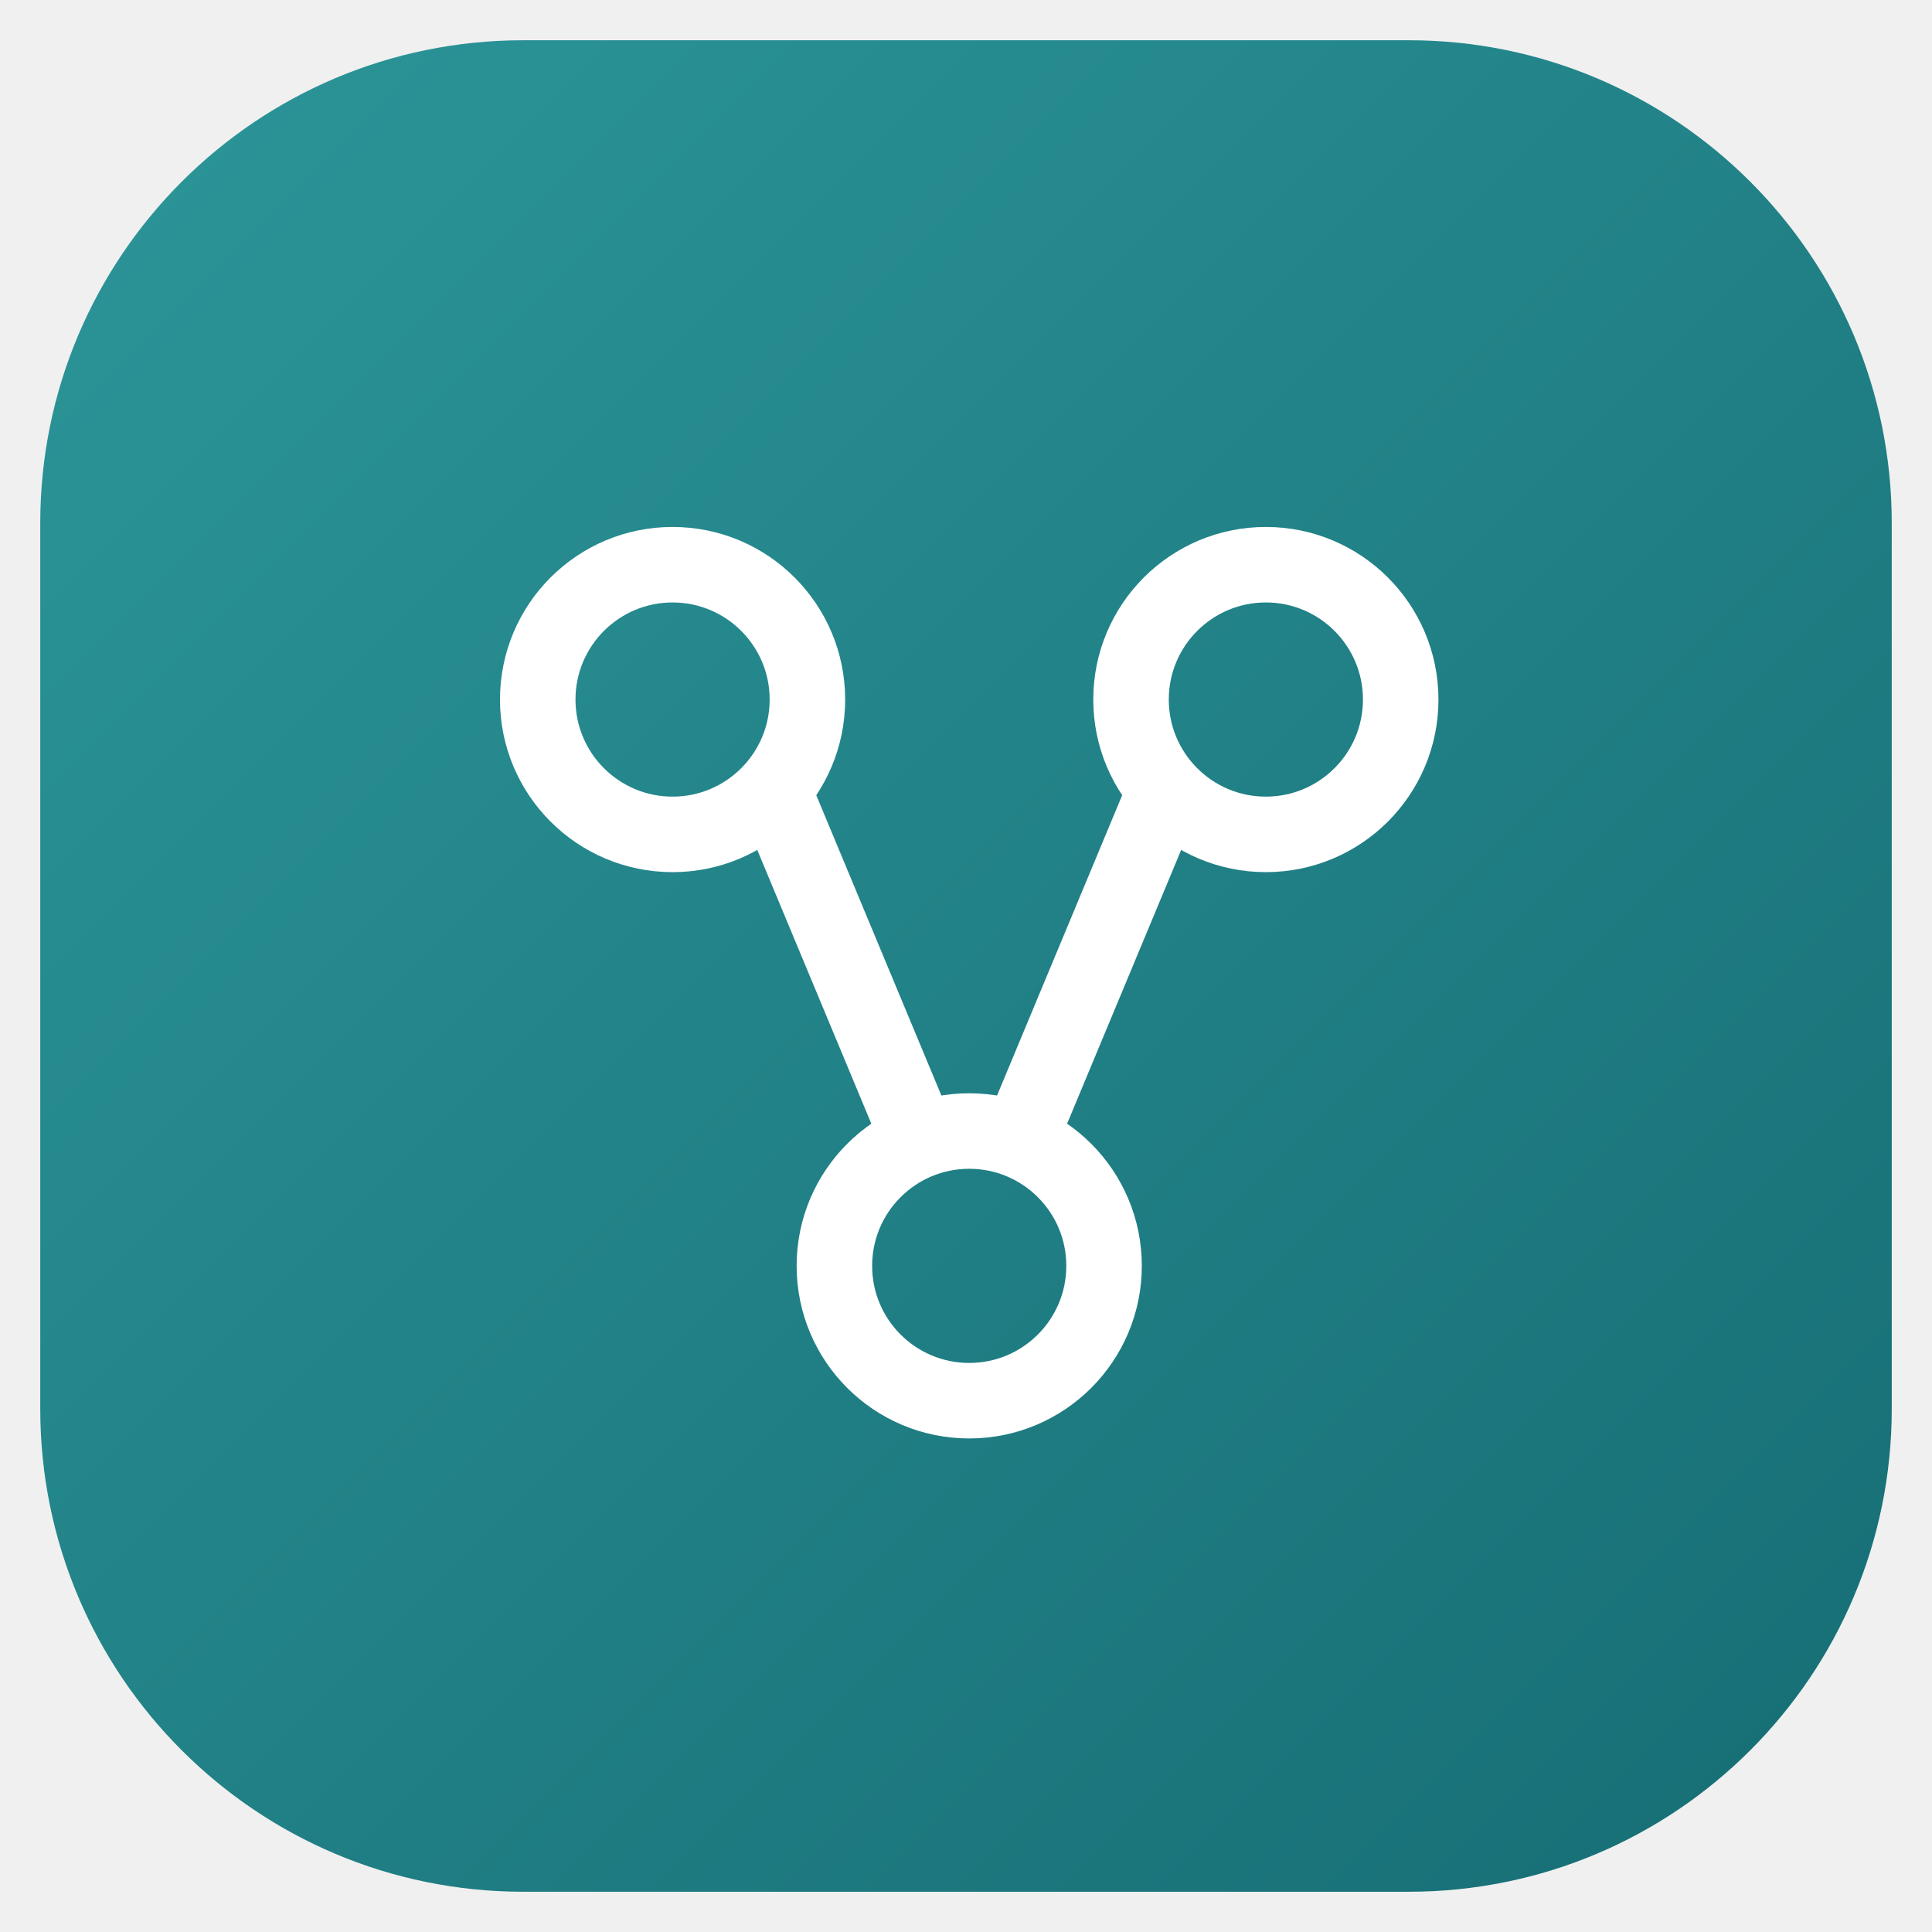
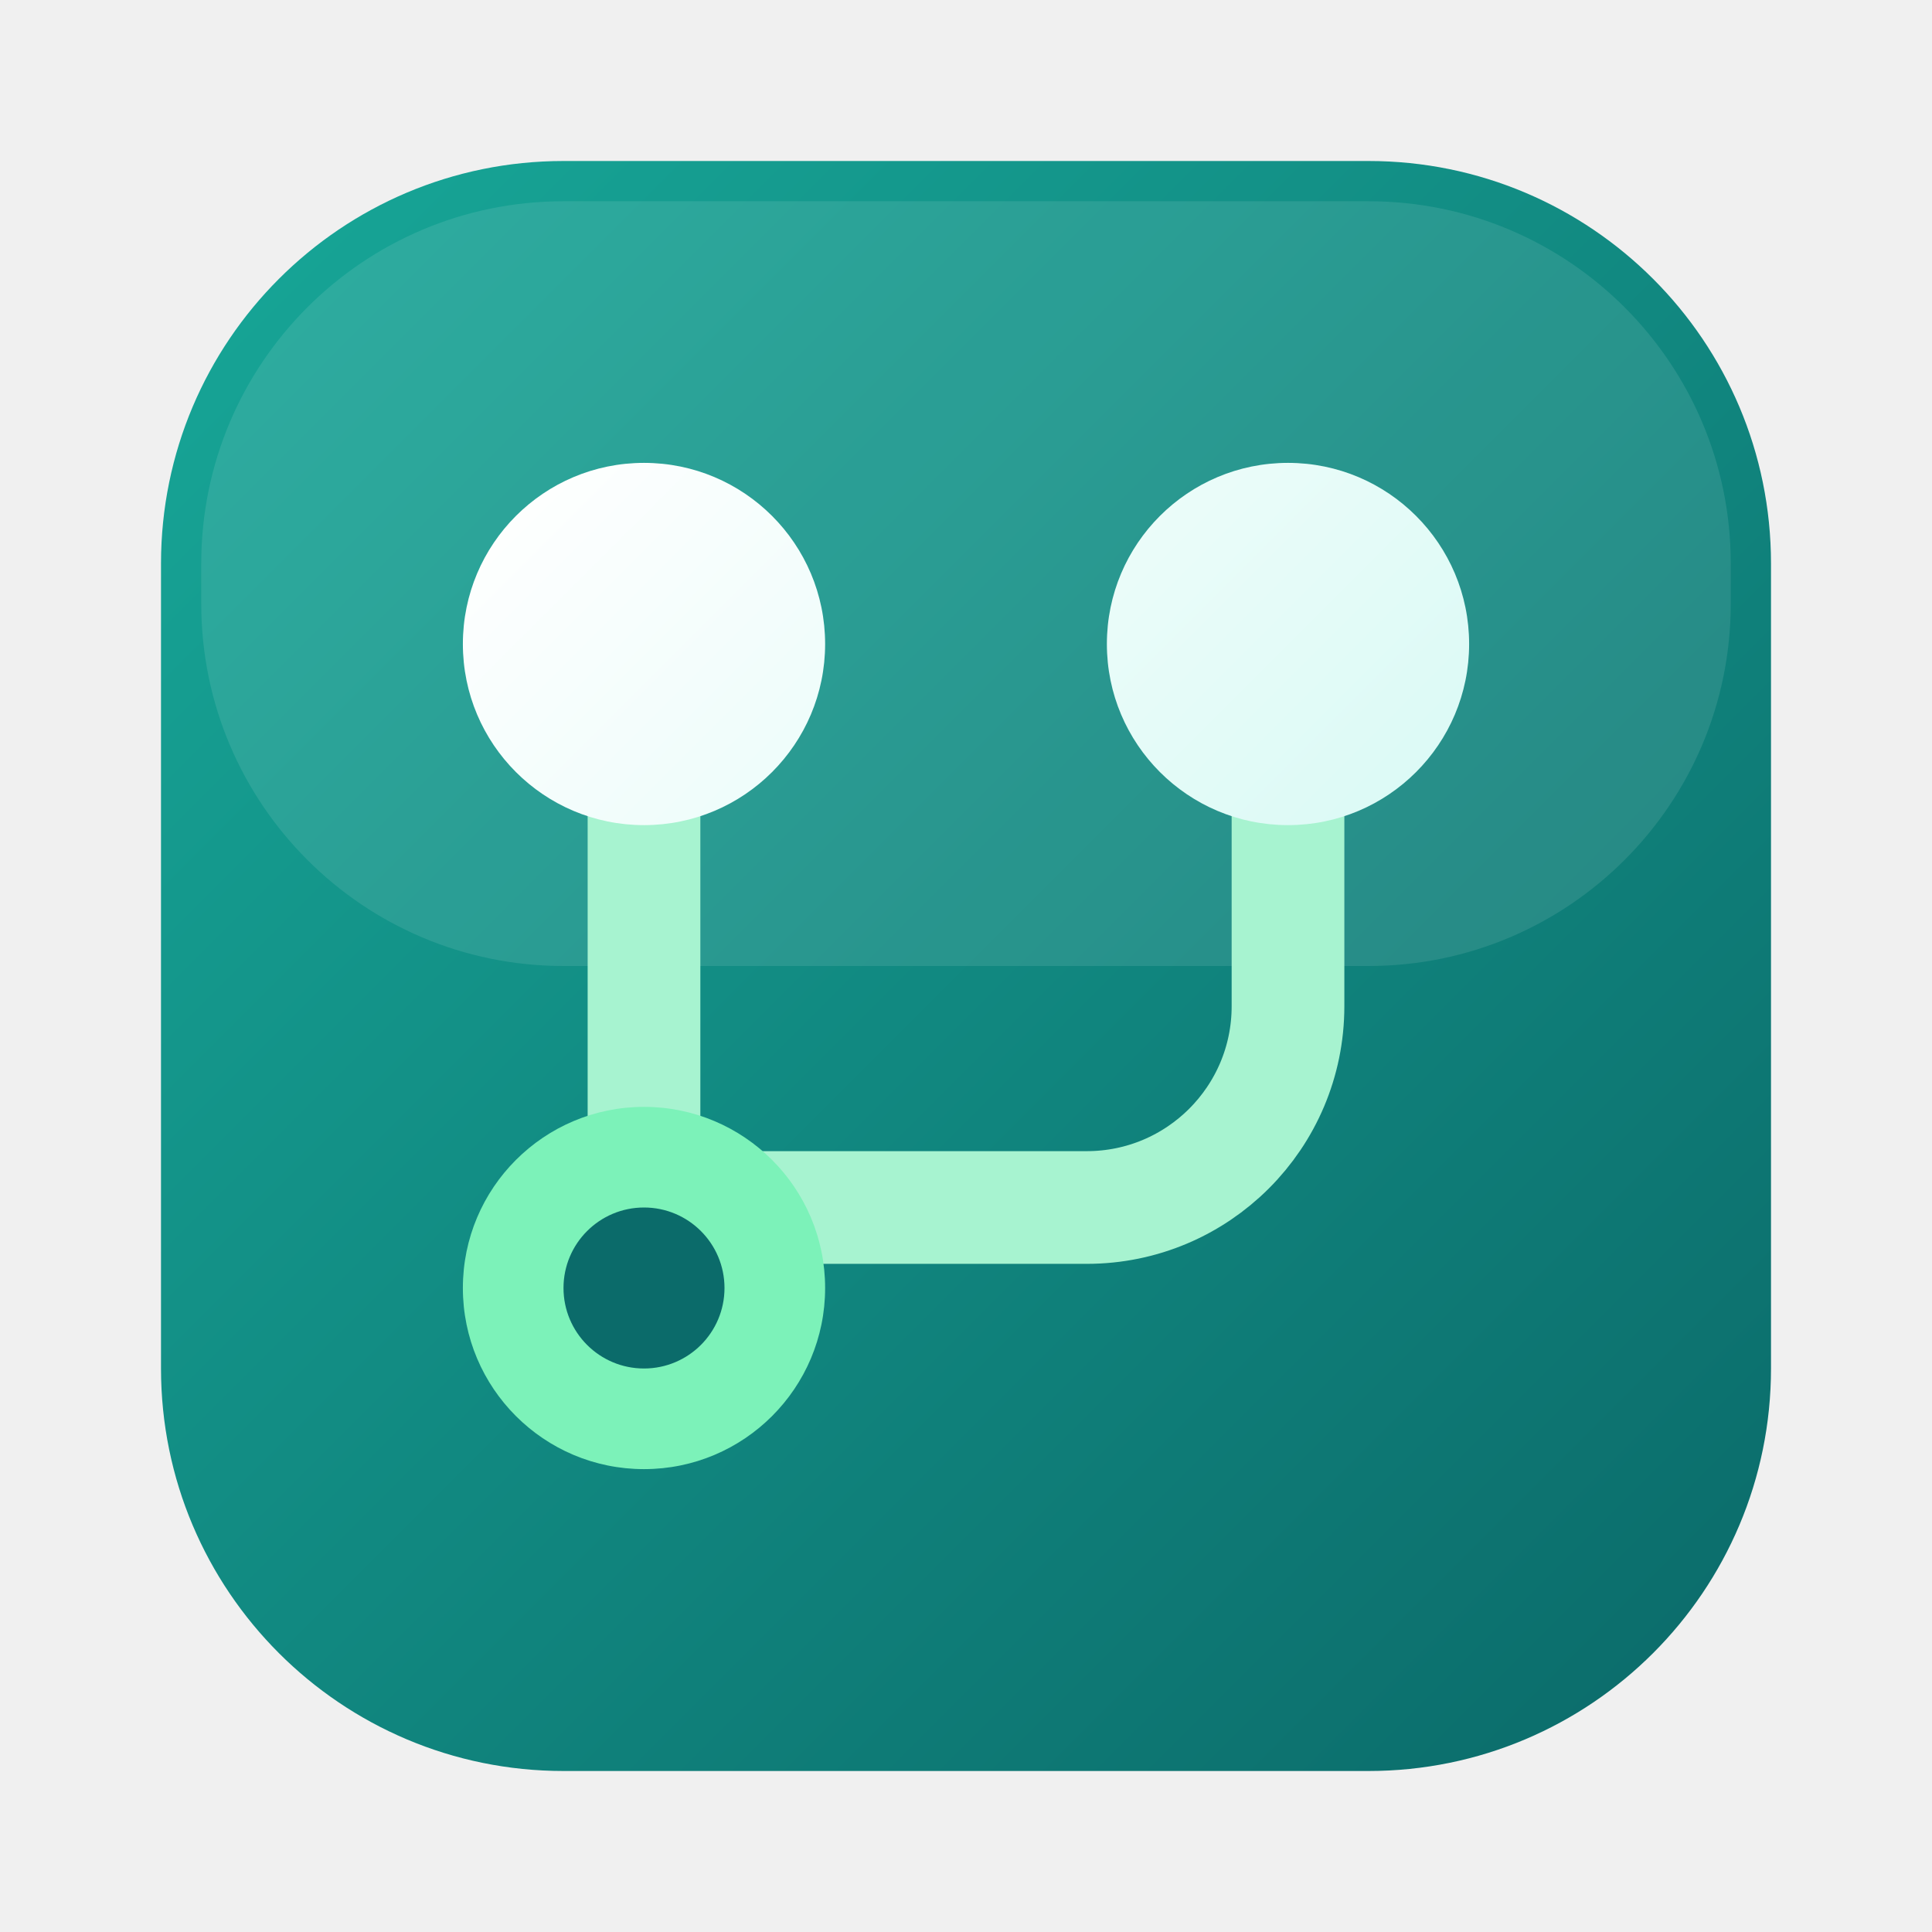
- <svg xmlns="http://www.w3.org/2000/svg" width="48" height="48" viewBox="0 0 48 48">
+ <svg xmlns="http://www.w3.org/2000/svg" width="48" height="48" viewBox="0 0 48 48" fill="none">
  <defs>
-     <linearGradient id="g" x2="1" y2="1">
-       <stop stop-color="#2C9699" />
-       <stop offset="1" stop-color="#166D74" />
+     <linearGradient id="sv-bg" x1="5" y1="5" x2="43" y2="43" gradientUnits="userSpaceOnUse">
+       <stop offset="0" stop-color="#17A697" />
+       <stop offset="1" stop-color="#0B6B6A" />
+     </linearGradient>
+     <linearGradient id="sv-node" x1="12" y1="12" x2="36" y2="36" gradientUnits="userSpaceOnUse">
+       <stop offset="0" stop-color="#FFFFFF" />
+       <stop offset="1" stop-color="#C8F7F0" />
    </linearGradient>
  </defs>
-   <rect x="1" y="1" width="46" height="46" rx="12" fill="url(#g)" />
-   <g fill="none" stroke="white" stroke-width="2.8" stroke-linecap="round" stroke-linejoin="round" transform="translate(8 8) scale(.67)">
-     <circle cx="13" cy="14" r="5" />
-     <circle cx="35" cy="14" r="5" />
-     <circle cx="24" cy="35" r="5" />
-     <path d="m17 18 5 12m9-12-5 12" />
-   </g>
+   <rect x="4" y="4" width="40" height="40" rx="10" fill="url(#sv-bg)" />
+   <rect x="5" y="5" width="38" height="19" rx="9" fill="#FFFFFF" fill-opacity="0.1" />
+   <path d="M16 18v12m16-12v7a5 5 0 0 1-5 5H16" stroke="#A7F3D0" stroke-width="2.8" stroke-linecap="round" />
+   <circle cx="16" cy="16" r="4.5" fill="url(#sv-node)" />
+   <circle cx="32" cy="16" r="4.5" fill="url(#sv-node)" />
+   <circle cx="16" cy="32" r="4.5" fill="#7CF2B9" />
+   <circle cx="16" cy="32" r="2" fill="#0B6B6A" />
</svg>
